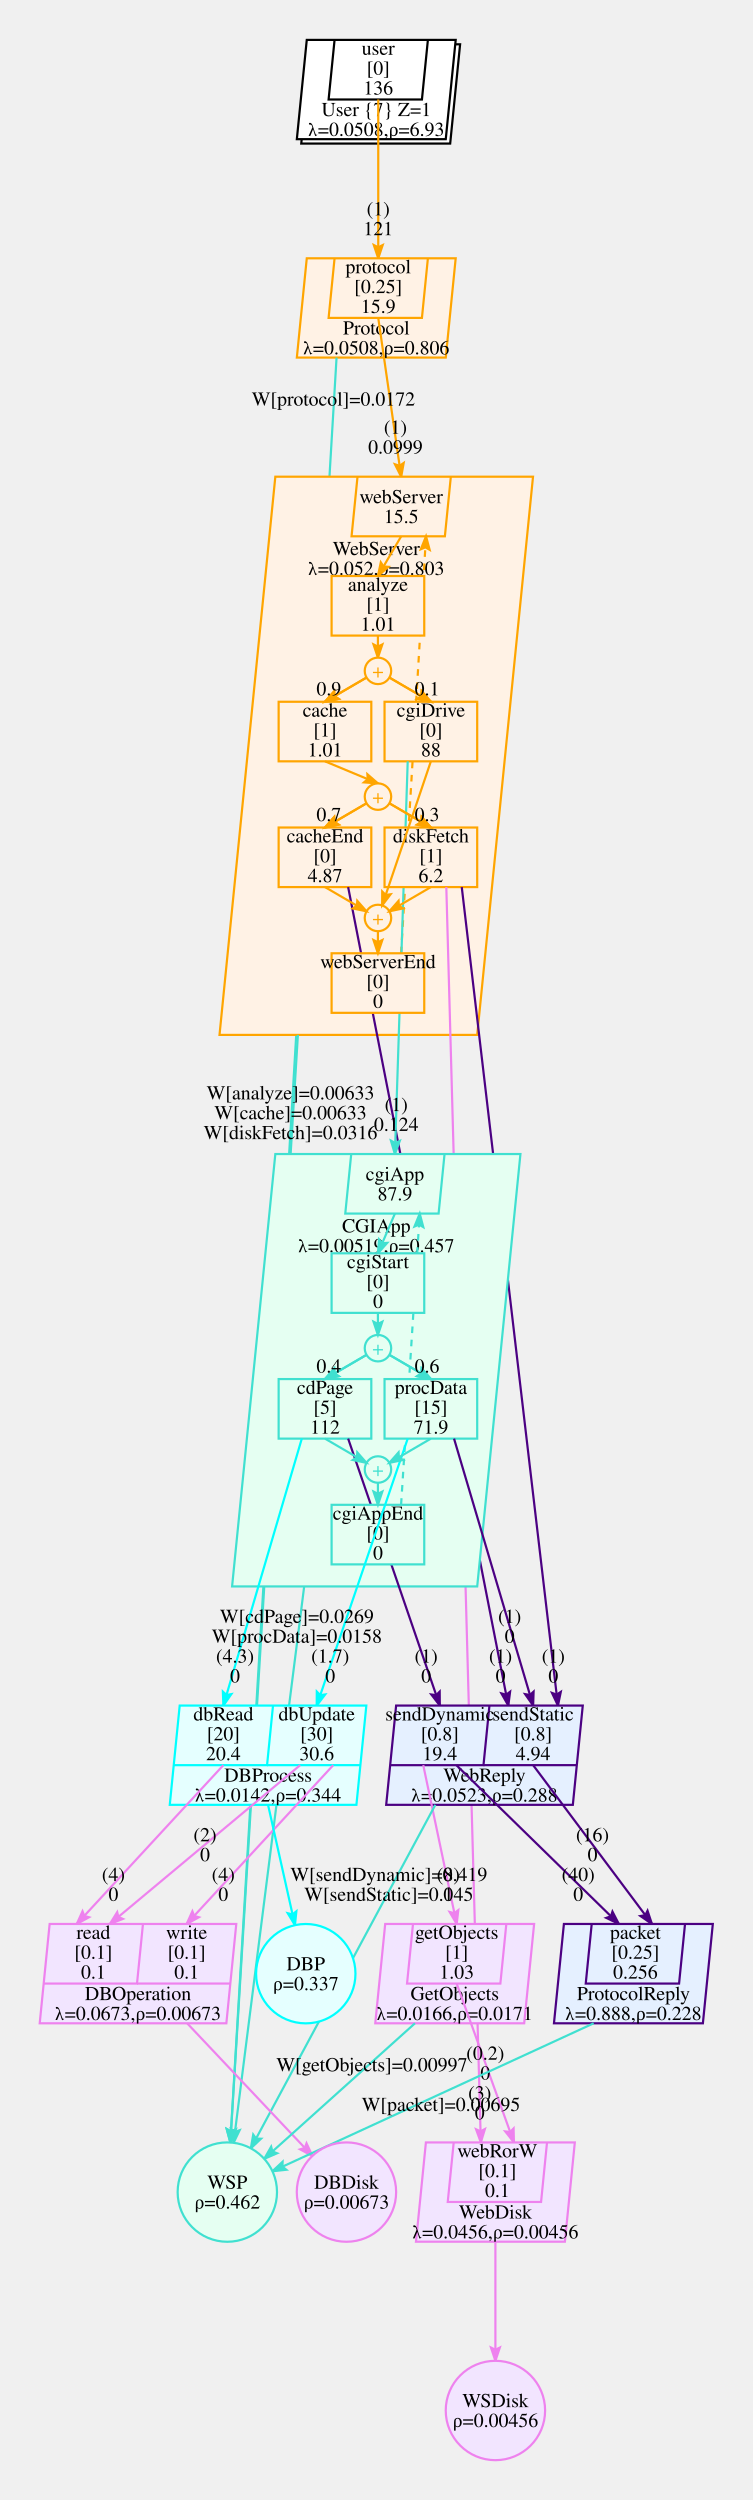
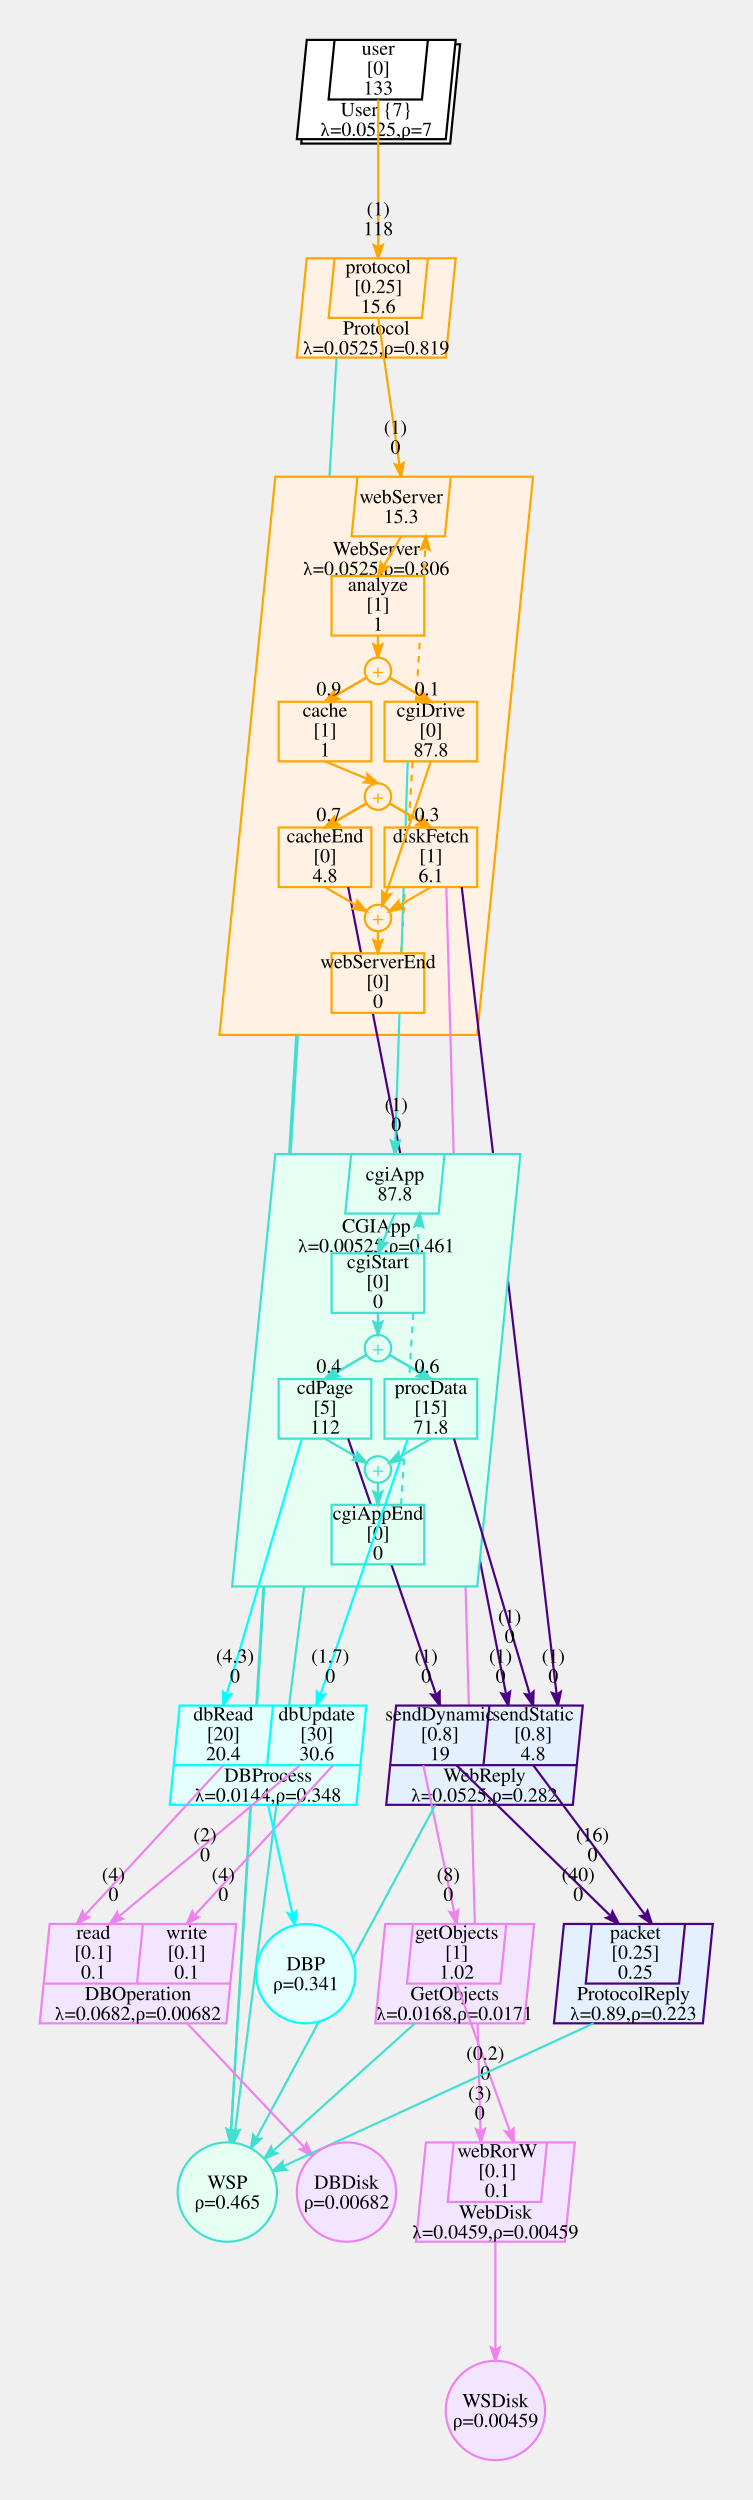
<svg xmlns="http://www.w3.org/2000/svg" width="4.737in" height="15.736in" viewBox="0 0 8528 28325">
  <polygon fill="#ffffff" stroke="black" stroke-width="25" points="3526.25,500 5213.75,500 5101.25,1625 3413.75,1625 " />
  <polygon fill="#ffffff" stroke="black" stroke-width="25" points="3476.25,450 5163.75,450 5051.25,1575 3363.75,1575 " />
-   <text x="4264" y="1538" font-family="Times" font-style="Roman" font-size="225" fill="black" text-anchor="middle">λ=0.0508,ρ=6.93</text>
-   <text x="4264" y="1313" font-family="Times" font-style="Roman" font-size="225" fill="black" text-anchor="middle">User {7} Z=1</text>
+   <text x="4264" y="1538" font-family="Times" font-style="Roman" font-size="225" fill="black" text-anchor="middle">λ=0.0525,ρ=7</text>
+   <text x="4264" y="1313" font-family="Times" font-style="Roman" font-size="225" fill="black" text-anchor="middle">User {7}</text>
  <polyline stroke="black" stroke-width="25" fill="none" points="3791.25,450 3723.75,1125 4781.25,1125 4848.75,450 " />
-   <text x="4286" y="1069" font-family="Times" font-style="Roman" font-size="225" fill="black" text-anchor="middle">136</text>
+   <text x="4286" y="1069" font-family="Times" font-style="Roman" font-size="225" fill="black" text-anchor="middle">133</text>
  <text x="4286" y="844" font-family="Times" font-style="Roman" font-size="225" fill="black" text-anchor="middle">[0]</text>
  <text x="4286" y="619" font-family="Times" font-style="Roman" font-size="225" fill="black" text-anchor="middle">user</text>
  <line x1="4286.25" y1="1125" x2="4286.25" y2="2925" stroke="Orange" stroke-width="25" />
  <polygon fill="Orange" stroke="Orange" stroke-width="25" points="4286.25,2925 4336.25,2775 4286.25,2800 4236.25,2775 " />
-   <text x="4286" y="2663" font-family="Times" font-style="Roman" font-size="225" fill="black" text-anchor="middle">121</text>
+   <text x="4286" y="2663" font-family="Times" font-style="Roman" font-size="225" fill="black" text-anchor="middle">118</text>
  <text x="4286" y="2438" font-family="Times" font-style="Roman" font-size="225" fill="black" text-anchor="middle">(1)</text>
  <polygon fill="#fff2e5" stroke="Orange" stroke-width="25" points="3476.25,2925 5163.75,2925 5051.25,4050 3363.75,4050 " />
-   <text x="4264" y="4013" font-family="Times" font-style="Roman" font-size="225" fill="black" text-anchor="middle">λ=0.0508,ρ=0.806</text>
+   <text x="4264" y="4013" font-family="Times" font-style="Roman" font-size="225" fill="black" text-anchor="middle">λ=0.0525,ρ=0.819</text>
  <text x="4264" y="3788" font-family="Times" font-style="Roman" font-size="225" fill="black" text-anchor="middle">Protocol</text>
  <polyline stroke="Orange" stroke-width="25" fill="none" points="3791.25,2925 3723.75,3600 4781.25,3600 4848.75,2925 " />
-   <text x="4286" y="3544" font-family="Times" font-style="Roman" font-size="225" fill="black" text-anchor="middle">15.9</text>
+   <text x="4286" y="3544" font-family="Times" font-style="Roman" font-size="225" fill="black" text-anchor="middle">15.6</text>
  <text x="4286" y="3319" font-family="Times" font-style="Roman" font-size="225" fill="black" text-anchor="middle">[0.25]</text>
  <text x="4286" y="3094" font-family="Times" font-style="Roman" font-size="225" fill="black" text-anchor="middle">protocol</text>
  <line x1="4286.25" y1="3600" x2="4546.25" y2="5400" stroke="Orange" stroke-width="25" />
  <polygon fill="Orange" stroke="Orange" stroke-width="25" points="4546.25,5400 4574.29,5244.39 4528.38,5276.28 4475.32,5258.69 " />
-   <text x="4481" y="5138" font-family="Times" font-style="Roman" font-size="225" fill="black" text-anchor="middle">0.0999</text>
+   <text x="4481" y="5138" font-family="Times" font-style="Roman" font-size="225" fill="black" text-anchor="middle">0</text>
  <text x="4481" y="4913" font-family="Times" font-style="Roman" font-size="225" fill="black" text-anchor="middle">(1)</text>
  <line x1="3813.75" y1="4050" x2="2609.68" y2="24276" stroke="Turquoise" stroke-width="25" />
  <polygon fill="Turquoise" stroke="Turquoise" stroke-width="25" points="2609.68,24276 2668.5,24129.2 2617.11,24151.2 2568.68,24123.3 " />
-   <text x="3778" y="4594" font-family="Times" font-style="Roman" font-size="225" fill="black" text-anchor="middle">W[protocol]=0.0172</text>
  <polygon fill="#fff2e5" stroke="Orange" stroke-width="25" points="3120,5400 6040,5400 5407.5,11725 2487.5,11725 " />
-   <text x="4264" y="6513" font-family="Times" font-style="Roman" font-size="225" fill="black" text-anchor="middle">λ=0.052,ρ=0.803</text>
+   <text x="4264" y="6513" font-family="Times" font-style="Roman" font-size="225" fill="black" text-anchor="middle">λ=0.0525,ρ=0.806</text>
  <text x="4264" y="6288" font-family="Times" font-style="Roman" font-size="225" fill="black" text-anchor="middle">WebServer</text>
  <polyline stroke="Orange" stroke-width="25" fill="none" points="4051.25,5400 3983.75,6075 5041.25,6075 5108.75,5400 " />
-   <text x="4546" y="5925" font-family="Times" font-style="Roman" font-size="225" fill="black" text-anchor="middle">15.5</text>
+   <text x="4546" y="5925" font-family="Times" font-style="Roman" font-size="225" fill="black" text-anchor="middle">15.3</text>
  <text x="4546" y="5700" font-family="Times" font-style="Roman" font-size="225" fill="black" text-anchor="middle">webServer</text>
  <line x1="4546.25" y1="6075" x2="4282.5" y2="6525" stroke="Orange" stroke-width="25" />
  <polygon fill="Orange" stroke="Orange" stroke-width="25" points="4282.5,6525 4401.49,6420.87 4345.71,6417.16 4315.21,6370.31 " />
  <line x1="4545" y1="10800" x2="4827.5" y2="6075" stroke-dasharray="75" stroke="Orange" stroke-width="25" />
  <polygon fill="Orange" stroke="Orange" stroke-width="25" points="4827.5,6075 4768.64,6221.75 4820.04,6199.78 4868.46,6227.72 " />
  <polygon fill="#fff2e5" stroke="Orange" stroke-width="25" points="3757.5,7200 3757.5,6525 4807.5,6525 4807.5,7200 3757.5,7200 " />
-   <text x="4283" y="7144" font-family="Times" font-style="Roman" font-size="225" fill="black" text-anchor="middle">1.01</text>
+   <text x="4283" y="7144" font-family="Times" font-style="Roman" font-size="225" fill="black" text-anchor="middle">1</text>
  <text x="4283" y="6919" font-family="Times" font-style="Roman" font-size="225" fill="black" text-anchor="middle">[1]</text>
  <text x="4283" y="6694" font-family="Times" font-style="Roman" font-size="225" fill="black" text-anchor="middle">analyze</text>
  <polygon fill="#fff2e5" stroke="Orange" stroke-width="25" points="3157.5,8625 3157.5,7950 4207.5,7950 4207.5,8625 3157.5,8625 " />
-   <text x="3683" y="8569" font-family="Times" font-style="Roman" font-size="225" fill="black" text-anchor="middle">1.01</text>
+   <text x="3683" y="8569" font-family="Times" font-style="Roman" font-size="225" fill="black" text-anchor="middle">1</text>
  <text x="3683" y="8344" font-family="Times" font-style="Roman" font-size="225" fill="black" text-anchor="middle">[1]</text>
  <text x="3683" y="8119" font-family="Times" font-style="Roman" font-size="225" fill="black" text-anchor="middle">cache</text>
  <polygon fill="#fff2e5" stroke="Orange" stroke-width="25" points="3157.5,10050 3157.5,9375 4207.5,9375 4207.5,10050 3157.5,10050 " />
  <line x1="3945" y1="10050" x2="5760" y2="19325" stroke="Indigo" stroke-width="25" />
  <polygon fill="Indigo" stroke="Indigo" stroke-width="25" points="5760,19325 5780.26,19168.2 5735.99,19202.3 5682.12,19187.4 " />
  <text x="5672" y="19063" font-family="Times" font-style="Roman" font-size="225" fill="black" text-anchor="middle">0</text>
  <text x="5672" y="18838" font-family="Times" font-style="Roman" font-size="225" fill="black" text-anchor="middle">(1)</text>
-   <text x="3683" y="9994" font-family="Times" font-style="Roman" font-size="225" fill="black" text-anchor="middle">4.87</text>
+   <text x="3683" y="9994" font-family="Times" font-style="Roman" font-size="225" fill="black" text-anchor="middle">4.8</text>
  <text x="3683" y="9769" font-family="Times" font-style="Roman" font-size="225" fill="black" text-anchor="middle">[0]</text>
  <text x="3683" y="9544" font-family="Times" font-style="Roman" font-size="225" fill="black" text-anchor="middle">cacheEnd</text>
  <polygon fill="#fff2e5" stroke="Orange" stroke-width="25" points="4357.5,8625 4357.5,7950 5407.5,7950 5407.5,8625 4357.5,8625 " />
  <line x1="4620" y1="8625" x2="4475" y2="13075" stroke="Turquoise" stroke-width="25" />
  <polygon fill="Turquoise" stroke="Turquoise" stroke-width="25" points="4475,13075 4529.86,12926.7 4479.07,12950.1 4429.91,12923.5 " />
-   <text x="4490" y="12813" font-family="Times" font-style="Roman" font-size="225" fill="black" text-anchor="middle">0.124</text>
+   <text x="4490" y="12813" font-family="Times" font-style="Roman" font-size="225" fill="black" text-anchor="middle">0</text>
  <text x="4490" y="12588" font-family="Times" font-style="Roman" font-size="225" fill="black" text-anchor="middle">(1)</text>
-   <text x="4883" y="8569" font-family="Times" font-style="Roman" font-size="225" fill="black" text-anchor="middle">88</text>
+   <text x="4883" y="8569" font-family="Times" font-style="Roman" font-size="225" fill="black" text-anchor="middle">87.8</text>
  <text x="4883" y="8344" font-family="Times" font-style="Roman" font-size="225" fill="black" text-anchor="middle">[0]</text>
  <text x="4883" y="8119" font-family="Times" font-style="Roman" font-size="225" fill="black" text-anchor="middle">cgiDrive</text>
  <polygon fill="#fff2e5" stroke="Orange" stroke-width="25" points="4357.5,10050 4357.5,9375 5407.5,9375 5407.5,10050 4357.5,10050 " />
  <line x1="5057.5" y1="10050" x2="5448.75" y2="24275" stroke="Violet" stroke-width="25" />
  <polygon fill="Violet" stroke="Violet" stroke-width="25" points="5448.75,24275 5494.61,24123.7 5445.31,24150 5394.64,24126.4 " />
  <text x="5436" y="24013" font-family="Times" font-style="Roman" font-size="225" fill="black" text-anchor="middle">0</text>
  <text x="5436" y="23788" font-family="Times" font-style="Roman" font-size="225" fill="black" text-anchor="middle">(3)</text>
  <line x1="5232.5" y1="10050" x2="6322.5" y2="19325" stroke="Indigo" stroke-width="25" />
  <polygon fill="Indigo" stroke="Indigo" stroke-width="25" points="6322.5,19325 6354.65,19170.2 6307.91,19200.9 6255.33,19181.9 " />
  <text x="6270" y="19063" font-family="Times" font-style="Roman" font-size="225" fill="black" text-anchor="middle">0</text>
  <text x="6270" y="18838" font-family="Times" font-style="Roman" font-size="225" fill="black" text-anchor="middle">(1)</text>
-   <text x="4883" y="9994" font-family="Times" font-style="Roman" font-size="225" fill="black" text-anchor="middle">6.2</text>
+   <text x="4883" y="9994" font-family="Times" font-style="Roman" font-size="225" fill="black" text-anchor="middle">6.1</text>
  <text x="4883" y="9769" font-family="Times" font-style="Roman" font-size="225" fill="black" text-anchor="middle">[1]</text>
  <text x="4883" y="9544" font-family="Times" font-style="Roman" font-size="225" fill="black" text-anchor="middle">diskFetch</text>
  <polygon fill="#fff2e5" stroke="Orange" stroke-width="25" points="3757.5,11475 3757.5,10800 4807.5,10800 4807.5,11475 3757.5,11475 " />
  <text x="4283" y="11419" font-family="Times" font-style="Roman" font-size="225" fill="black" text-anchor="middle">0</text>
  <text x="4283" y="11194" font-family="Times" font-style="Roman" font-size="225" fill="black" text-anchor="middle">[0]</text>
  <text x="4283" y="10969" font-family="Times" font-style="Roman" font-size="225" fill="black" text-anchor="middle">webServerEnd</text>
  <line x1="4282.5" y1="7200" x2="4282.5" y2="7450" stroke="Orange" stroke-width="25" />
  <polygon fill="Orange" stroke="Orange" stroke-width="25" points="4282.5,7450 4332.5,7300 4282.5,7325 4232.5,7300 " />
  <line x1="3682.5" y1="8625" x2="4282.5" y2="8875" stroke="Orange" stroke-width="25" />
  <polygon fill="Orange" stroke="Orange" stroke-width="25" points="4282.5,8875 4163.27,8771.15 4167.12,8826.92 4124.81,8863.46 " />
  <circle cx="4283" cy="7600" r="150" fill="#fff2e5" stroke="Orange" stroke-width="25" />
  <text x="4283" y="7675" font-family="Times" font-style="Roman" font-size="225" fill="Orange" text-anchor="middle">+</text>
  <line x1="4152.93" y1="7675.58" x2="3682.5" y2="7950" stroke="Orange" stroke-width="25" />
  <polygon fill="Orange" stroke="Orange" stroke-width="25" points="3682.5,7950 3837.26,7917.61 3790.47,7887.02 3786.87,7831.23 " />
  <line x1="4412.07" y1="7675.58" x2="4882.5" y2="7950" stroke="Orange" stroke-width="25" />
  <polygon fill="Orange" stroke="Orange" stroke-width="25" points="4882.5,7950 4778.13,7831.23 4774.53,7887.02 4727.74,7917.61 " />
  <line x1="4152.93" y1="7675.58" x2="3682.5" y2="7950" stroke="Orange" stroke-width="25" />
  <polygon fill="Orange" stroke="Orange" stroke-width="25" points="3682.5,7950 3837.26,7917.61 3790.47,7887.02 3786.87,7831.23 " />
  <line x1="4412.07" y1="7675.58" x2="4882.5" y2="7950" stroke="Orange" stroke-width="25" />
  <polygon fill="Orange" stroke="Orange" stroke-width="25" points="4882.5,7950 4778.13,7831.23 4774.53,7887.02 4727.74,7917.61 " />
  <text x="3726" y="7877" font-family="Times" font-style="Roman" font-size="225" fill="black" text-anchor="middle">0.9</text>
  <text x="4839" y="7877" font-family="Times" font-style="Roman" font-size="225" fill="black" text-anchor="middle">0.1</text>
  <circle cx="4283" cy="10400" r="150" fill="#fff2e5" stroke="Orange" stroke-width="25" />
  <text x="4283" y="10475" font-family="Times" font-style="Roman" font-size="225" fill="Orange" text-anchor="middle">+</text>
  <line x1="3682.5" y1="10050" x2="4152.93" y2="10324.4" stroke="Orange" stroke-width="25" />
  <polygon fill="Orange" stroke="Orange" stroke-width="25" points="4152.93,10324.4 4048.56,10205.6 4044.96,10261.4 3998.17,10292 " />
  <line x1="4882.5" y1="8625" x2="4330.53" y2="10257.9" stroke="Orange" stroke-width="25" />
  <polygon fill="Orange" stroke="Orange" stroke-width="25" points="4330.53,10257.9 4425.94,10131.8 4370.56,10139.5 4331.2,10099.8 " />
  <line x1="4882.5" y1="10050" x2="4412.07" y2="10324.4" stroke="Orange" stroke-width="25" />
  <polygon fill="Orange" stroke="Orange" stroke-width="25" points="4412.07,10324.4 4566.83,10292 4520.04,10261.4 4516.44,10205.6 " />
  <circle cx="4283" cy="9025" r="150" fill="#fff2e5" stroke="Orange" stroke-width="25" />
  <text x="4283" y="9100" font-family="Times" font-style="Roman" font-size="225" fill="Orange" text-anchor="middle">+</text>
  <line x1="4152.93" y1="9100.58" x2="3682.5" y2="9375" stroke="Orange" stroke-width="25" />
  <polygon fill="Orange" stroke="Orange" stroke-width="25" points="3682.5,9375 3837.26,9342.61 3790.47,9312.02 3786.87,9256.23 " />
  <line x1="4412.07" y1="9100.58" x2="4882.5" y2="9375" stroke="Orange" stroke-width="25" />
  <polygon fill="Orange" stroke="Orange" stroke-width="25" points="4882.5,9375 4778.13,9256.23 4774.53,9312.02 4727.74,9342.61 " />
  <line x1="4152.93" y1="9100.58" x2="3682.5" y2="9375" stroke="Orange" stroke-width="25" />
  <polygon fill="Orange" stroke="Orange" stroke-width="25" points="3682.5,9375 3837.26,9342.61 3790.47,9312.02 3786.87,9256.23 " />
  <line x1="4412.07" y1="9100.58" x2="4882.5" y2="9375" stroke="Orange" stroke-width="25" />
  <polygon fill="Orange" stroke="Orange" stroke-width="25" points="4882.5,9375 4778.13,9256.23 4774.53,9312.02 4727.74,9342.61 " />
  <text x="3726" y="9302" font-family="Times" font-style="Roman" font-size="225" fill="black" text-anchor="middle">0.7</text>
  <text x="4839" y="9302" font-family="Times" font-style="Roman" font-size="225" fill="black" text-anchor="middle">0.3</text>
  <line x1="4282.5" y1="10550" x2="4282.5" y2="10800" stroke="Orange" stroke-width="25" />
  <polygon fill="Orange" stroke="Orange" stroke-width="25" points="4282.5,10800 4332.5,10650 4282.5,10675 4232.5,10650 " />
  <line x1="3375.62" y1="11725" x2="2610.48" y2="24276" stroke="Turquoise" stroke-width="25" />
  <polygon fill="Turquoise" stroke="Turquoise" stroke-width="25" points="2610.48,24276 2669.51,24129.4 2618.08,24151.3 2569.7,24123.3 " />
-   <text x="3292" y="12906" font-family="Times" font-style="Roman" font-size="225" fill="black" text-anchor="middle">W[diskFetch]=0.0316</text>
-   <text x="3292" y="12681" font-family="Times" font-style="Roman" font-size="225" fill="black" text-anchor="middle">W[cache]=0.00633</text>
-   <text x="3292" y="12456" font-family="Times" font-style="Roman" font-size="225" fill="black" text-anchor="middle">W[analyze]=0.00633</text>
  <polygon fill="#e5fff2" stroke="Turquoise" stroke-width="25" points="3120,13075 5897.5,13075 5407.5,17975 2630,17975 " />
-   <text x="4264" y="14188" font-family="Times" font-style="Roman" font-size="225" fill="black" text-anchor="middle">λ=0.00519,ρ=0.457</text>
+   <text x="4264" y="14188" font-family="Times" font-style="Roman" font-size="225" fill="black" text-anchor="middle">λ=0.00525,ρ=0.461</text>
  <text x="4264" y="13963" font-family="Times" font-style="Roman" font-size="225" fill="black" text-anchor="middle">CGIApp</text>
  <polyline stroke="Turquoise" stroke-width="25" fill="none" points="3980,13075 3912.5,13750 4970,13750 5037.5,13075 " />
-   <text x="4475" y="13600" font-family="Times" font-style="Roman" font-size="225" fill="black" text-anchor="middle">87.9</text>
+   <text x="4475" y="13600" font-family="Times" font-style="Roman" font-size="225" fill="black" text-anchor="middle">87.8</text>
  <text x="4475" y="13375" font-family="Times" font-style="Roman" font-size="225" fill="black" text-anchor="middle">cgiApp</text>
  <line x1="4475" y1="13750" x2="4282.5" y2="14200" stroke="Turquoise" stroke-width="25" />
  <polygon fill="Turquoise" stroke="Turquoise" stroke-width="25" points="4282.5,14200 4387.47,14081.8 4331.66,14085.1 4295.52,14042.4 " />
  <line x1="4545" y1="17050" x2="4756.25" y2="13750" stroke-dasharray="75" stroke="Turquoise" stroke-width="25" />
  <polygon fill="Turquoise" stroke="Turquoise" stroke-width="25" points="4756.25,13750 4696.77,13896.5 4748.26,13874.7 4796.57,13902.9 " />
  <polygon fill="#e5fff2" stroke="Turquoise" stroke-width="25" points="3157.5,16300 3157.5,15625 4207.5,15625 4207.5,16300 3157.5,16300 " />
  <line x1="3420" y1="16300" x2="2531.25" y2="19325" stroke="Cyan" stroke-width="25" />
  <polygon fill="Cyan" stroke="Cyan" stroke-width="25" points="2531.25,19325 2621.51,19195.2 2566.49,19205.1 2525.56,19167 " />
  <text x="2663" y="19063" font-family="Times" font-style="Roman" font-size="225" fill="black" text-anchor="middle">0</text>
  <text x="2663" y="18838" font-family="Times" font-style="Roman" font-size="225" fill="black" text-anchor="middle">(4.3)</text>
  <line x1="3945" y1="16300" x2="4983.75" y2="19325" stroke="Indigo" stroke-width="25" />
  <polygon fill="Indigo" stroke="Indigo" stroke-width="25" points="4983.75,19325 4982.32,19166.9 4943.15,19206.8 4887.74,19199.4 " />
  <text x="4829" y="19063" font-family="Times" font-style="Roman" font-size="225" fill="black" text-anchor="middle">0</text>
  <text x="4829" y="18838" font-family="Times" font-style="Roman" font-size="225" fill="black" text-anchor="middle">(1)</text>
  <text x="3683" y="16244" font-family="Times" font-style="Roman" font-size="225" fill="black" text-anchor="middle">112</text>
  <text x="3683" y="16019" font-family="Times" font-style="Roman" font-size="225" fill="black" text-anchor="middle">[5]</text>
  <text x="3683" y="15794" font-family="Times" font-style="Roman" font-size="225" fill="black" text-anchor="middle">cdPage</text>
  <polygon fill="#e5fff2" stroke="Turquoise" stroke-width="25" points="3757.5,17725 3757.5,17050 4807.5,17050 4807.5,17725 3757.5,17725 " />
  <text x="4283" y="17669" font-family="Times" font-style="Roman" font-size="225" fill="black" text-anchor="middle">0</text>
  <text x="4283" y="17444" font-family="Times" font-style="Roman" font-size="225" fill="black" text-anchor="middle">[0]</text>
  <text x="4283" y="17219" font-family="Times" font-style="Roman" font-size="225" fill="black" text-anchor="middle">cgiAppEnd</text>
  <polygon fill="#e5fff2" stroke="Turquoise" stroke-width="25" points="3757.5,14875 3757.5,14200 4807.5,14200 4807.5,14875 3757.5,14875 " />
  <text x="4283" y="14819" font-family="Times" font-style="Roman" font-size="225" fill="black" text-anchor="middle">0</text>
  <text x="4283" y="14594" font-family="Times" font-style="Roman" font-size="225" fill="black" text-anchor="middle">[0]</text>
  <text x="4283" y="14369" font-family="Times" font-style="Roman" font-size="225" fill="black" text-anchor="middle">cgiStart</text>
  <polygon fill="#e5fff2" stroke="Turquoise" stroke-width="25" points="4357.5,16300 4357.5,15625 5407.5,15625 5407.5,16300 4357.5,16300 " />
  <line x1="4620" y1="16300" x2="3588.75" y2="19325" stroke="Cyan" stroke-width="25" />
  <polygon fill="Cyan" stroke="Cyan" stroke-width="25" points="3588.75,19325 3684.48,19199.2 3629.08,19206.7 3589.83,19166.9 " />
  <text x="3742" y="19063" font-family="Times" font-style="Roman" font-size="225" fill="black" text-anchor="middle">0</text>
  <text x="3742" y="18838" font-family="Times" font-style="Roman" font-size="225" fill="black" text-anchor="middle">(1.7)</text>
  <line x1="5145" y1="16300" x2="6041.25" y2="19325" stroke="Indigo" stroke-width="25" />
  <polygon fill="Indigo" stroke="Indigo" stroke-width="25" points="6041.25,19325 6046.58,19167 6005.74,19205.1 5950.7,19195.4 " />
  <text x="5775" y="18613" font-family="Times" font-style="Roman" font-size="225" fill="black" text-anchor="middle">0</text>
  <text x="5775" y="18388" font-family="Times" font-style="Roman" font-size="225" fill="black" text-anchor="middle">(1)</text>
-   <text x="4883" y="16244" font-family="Times" font-style="Roman" font-size="225" fill="black" text-anchor="middle">71.9</text>
+   <text x="4883" y="16244" font-family="Times" font-style="Roman" font-size="225" fill="black" text-anchor="middle">71.8</text>
  <text x="4883" y="16019" font-family="Times" font-style="Roman" font-size="225" fill="black" text-anchor="middle">[15]</text>
  <text x="4883" y="15794" font-family="Times" font-style="Roman" font-size="225" fill="black" text-anchor="middle">procData</text>
  <circle cx="4283" cy="16650" r="150" fill="#e5fff2" stroke="Turquoise" stroke-width="25" />
  <text x="4283" y="16725" font-family="Times" font-style="Roman" font-size="225" fill="Turquoise" text-anchor="middle">+</text>
  <line x1="4882.5" y1="16300" x2="4412.07" y2="16574.4" stroke="Turquoise" stroke-width="25" />
  <polygon fill="Turquoise" stroke="Turquoise" stroke-width="25" points="4412.07,16574.4 4566.83,16542 4520.04,16511.4 4516.44,16455.6 " />
  <line x1="3682.5" y1="16300" x2="4152.93" y2="16574.4" stroke="Turquoise" stroke-width="25" />
  <polygon fill="Turquoise" stroke="Turquoise" stroke-width="25" points="4152.93,16574.4 4048.56,16455.6 4044.96,16511.4 3998.17,16542 " />
  <circle cx="4283" cy="15275" r="150" fill="#e5fff2" stroke="Turquoise" stroke-width="25" />
  <text x="4283" y="15350" font-family="Times" font-style="Roman" font-size="225" fill="Turquoise" text-anchor="middle">+</text>
  <line x1="4412.07" y1="15350.6" x2="4882.5" y2="15625" stroke="Turquoise" stroke-width="25" />
  <polygon fill="Turquoise" stroke="Turquoise" stroke-width="25" points="4882.5,15625 4778.13,15506.2 4774.53,15562 4727.74,15592.6 " />
  <line x1="4152.93" y1="15350.6" x2="3682.5" y2="15625" stroke="Turquoise" stroke-width="25" />
  <polygon fill="Turquoise" stroke="Turquoise" stroke-width="25" points="3682.5,15625 3837.26,15592.6 3790.47,15562 3786.87,15506.2 " />
  <line x1="4412.07" y1="15350.6" x2="4882.5" y2="15625" stroke="Turquoise" stroke-width="25" />
  <polygon fill="Turquoise" stroke="Turquoise" stroke-width="25" points="4882.5,15625 4778.13,15506.2 4774.53,15562 4727.74,15592.6 " />
  <line x1="4152.93" y1="15350.6" x2="3682.5" y2="15625" stroke="Turquoise" stroke-width="25" />
  <polygon fill="Turquoise" stroke="Turquoise" stroke-width="25" points="3682.5,15625 3837.26,15592.6 3790.47,15562 3786.87,15506.2 " />
  <text x="4839" y="15552" font-family="Times" font-style="Roman" font-size="225" fill="black" text-anchor="middle">0.6</text>
  <text x="3726" y="15552" font-family="Times" font-style="Roman" font-size="225" fill="black" text-anchor="middle">0.4</text>
  <line x1="4282.5" y1="16800" x2="4282.5" y2="17050" stroke="Turquoise" stroke-width="25" />
  <polygon fill="Turquoise" stroke="Turquoise" stroke-width="25" points="4282.5,17050 4332.5,16900 4282.5,16925 4232.5,16900 " />
  <line x1="4282.5" y1="14875" x2="4282.5" y2="15125" stroke="Turquoise" stroke-width="25" />
  <polygon fill="Turquoise" stroke="Turquoise" stroke-width="25" points="4282.5,15125 4332.5,14975 4282.5,15000 4232.5,14975 " />
  <line x1="3446.88" y1="17975" x2="2647.05" y2="24279.5" stroke="Turquoise" stroke-width="25" />
  <polygon fill="Turquoise" stroke="Turquoise" stroke-width="25" points="2647.05,24279.5 2715.53,24137 2662.78,24155.5 2616.32,24124.4 " />
-   <text x="3364" y="18613" font-family="Times" font-style="Roman" font-size="225" fill="black" text-anchor="middle">W[procData]=0.0158</text>
-   <text x="3364" y="18388" font-family="Times" font-style="Roman" font-size="225" fill="black" text-anchor="middle">W[cdPage]=0.0269</text>
  <polygon fill="#e5ffff" stroke="Cyan" stroke-width="25" points="2036.25,19325 4151.25,19325 4038.75,20450 1923.75,20450 " />
-   <text x="3038" y="20413" font-family="Times" font-style="Roman" font-size="225" fill="black" text-anchor="middle">λ=0.0142,ρ=0.344</text>
+   <text x="3038" y="20413" font-family="Times" font-style="Roman" font-size="225" fill="black" text-anchor="middle">λ=0.0144,ρ=0.348</text>
  <text x="3038" y="20188" font-family="Times" font-style="Roman" font-size="225" fill="black" text-anchor="middle">DBProcess</text>
  <polyline stroke="Cyan" stroke-width="25" fill="none" points="1968.75,20000 3026.25,20000 3093.75,19325 " />
  <text x="2531" y="19944" font-family="Times" font-style="Roman" font-size="225" fill="black" text-anchor="middle">20.4</text>
  <text x="2531" y="19719" font-family="Times" font-style="Roman" font-size="225" fill="black" text-anchor="middle">[20]</text>
  <text x="2531" y="19494" font-family="Times" font-style="Roman" font-size="225" fill="black" text-anchor="middle">dbRead</text>
  <line x1="2531.25" y1="20000" x2="870" y2="21800" stroke="Violet" stroke-width="25" />
  <polygon fill="Violet" stroke="Violet" stroke-width="25" points="870,21800 1008.48,21723.7 954.777,21708.1 934.989,21655.9 " />
  <text x="1285" y="21538" font-family="Times" font-style="Roman" font-size="225" fill="black" text-anchor="middle">0</text>
  <text x="1285" y="21313" font-family="Times" font-style="Roman" font-size="225" fill="black" text-anchor="middle">(4)</text>
  <line x1="3026.25" y1="20000" x2="4083.75" y2="20000" stroke="Cyan" stroke-width="25" />
  <text x="3589" y="19944" font-family="Times" font-style="Roman" font-size="225" fill="black" text-anchor="middle">30.6</text>
  <text x="3589" y="19719" font-family="Times" font-style="Roman" font-size="225" fill="black" text-anchor="middle">[30]</text>
  <text x="3589" y="19494" font-family="Times" font-style="Roman" font-size="225" fill="black" text-anchor="middle">dbUpdate</text>
  <line x1="3401.25" y1="20000" x2="1245" y2="21800" stroke="Violet" stroke-width="25" />
  <polygon fill="Violet" stroke="Violet" stroke-width="25" points="1245,21800 1392.19,21742.3 1340.96,21719.9 1328.11,21665.5 " />
  <text x="2323" y="21088" font-family="Times" font-style="Roman" font-size="225" fill="black" text-anchor="middle">0</text>
  <text x="2323" y="20863" font-family="Times" font-style="Roman" font-size="225" fill="black" text-anchor="middle">(2)</text>
  <line x1="3776.25" y1="20000" x2="2115" y2="21800" stroke="Violet" stroke-width="25" />
  <polygon fill="Violet" stroke="Violet" stroke-width="25" points="2115,21800 2253.48,21723.7 2199.78,21708.1 2179.99,21655.9 " />
  <text x="2530" y="21538" font-family="Times" font-style="Roman" font-size="225" fill="black" text-anchor="middle">0</text>
  <text x="2530" y="21313" font-family="Times" font-style="Roman" font-size="225" fill="black" text-anchor="middle">(4)</text>
  <line x1="3037.5" y1="20450" x2="3342.29" y2="21813.5" stroke="Cyan" stroke-width="25" />
  <polygon fill="Cyan" stroke="Cyan" stroke-width="25" points="3342.29,21813.5 3358.37,21656.3 3315.02,21691.6 3260.78,21678.1 " />
  <polygon fill="#e5f0ff" stroke="Indigo" stroke-width="25" points="4488.75,19325 6603.75,19325 6491.25,20450 4376.25,20450 " />
-   <text x="5490" y="20413" font-family="Times" font-style="Roman" font-size="225" fill="black" text-anchor="middle">λ=0.0523,ρ=0.288</text>
+   <text x="5490" y="20413" font-family="Times" font-style="Roman" font-size="225" fill="black" text-anchor="middle">λ=0.0525,ρ=0.282</text>
  <text x="5490" y="20188" font-family="Times" font-style="Roman" font-size="225" fill="black" text-anchor="middle">WebReply</text>
  <polyline stroke="Indigo" stroke-width="25" fill="none" points="4421.25,20000 5478.75,20000 5546.25,19325 " />
-   <text x="4984" y="19944" font-family="Times" font-style="Roman" font-size="225" fill="black" text-anchor="middle">19.4</text>
+   <text x="4984" y="19944" font-family="Times" font-style="Roman" font-size="225" fill="black" text-anchor="middle">19</text>
  <text x="4984" y="19719" font-family="Times" font-style="Roman" font-size="225" fill="black" text-anchor="middle">[0.8]</text>
  <text x="4984" y="19494" font-family="Times" font-style="Roman" font-size="225" fill="black" text-anchor="middle">sendDynamic</text>
  <line x1="4796.25" y1="20000" x2="5175" y2="21800" stroke="Violet" stroke-width="25" />
  <polygon fill="Violet" stroke="Violet" stroke-width="25" points="5175,21800 5193.04,21642.9 5149.26,21677.7 5095.19,21663.5 " />
  <text x="5080" y="21538" font-family="Times" font-style="Roman" font-size="225" fill="black" text-anchor="middle">0</text>
  <text x="5080" y="21313" font-family="Times" font-style="Roman" font-size="225" fill="black" text-anchor="middle">(8)</text>
  <line x1="5171.25" y1="20000" x2="7012.5" y2="21800" stroke="Indigo" stroke-width="25" />
  <polygon fill="Indigo" stroke="Indigo" stroke-width="25" points="7012.5,21800 6940.19,21659.4 6923.12,21712.6 6870.29,21730.9 " />
  <text x="6552" y="21538" font-family="Times" font-style="Roman" font-size="225" fill="black" text-anchor="middle">0</text>
  <text x="6552" y="21313" font-family="Times" font-style="Roman" font-size="225" fill="black" text-anchor="middle">(40)</text>
  <line x1="5478.75" y1="20000" x2="6536.25" y2="20000" stroke="Indigo" stroke-width="25" />
-   <text x="6041" y="19944" font-family="Times" font-style="Roman" font-size="225" fill="black" text-anchor="middle">4.94</text>
+   <text x="6041" y="19944" font-family="Times" font-style="Roman" font-size="225" fill="black" text-anchor="middle">4.8</text>
  <text x="6041" y="19719" font-family="Times" font-style="Roman" font-size="225" fill="black" text-anchor="middle">[0.8]</text>
  <text x="6041" y="19494" font-family="Times" font-style="Roman" font-size="225" fill="black" text-anchor="middle">sendStatic</text>
  <line x1="6041.25" y1="20000" x2="7387.5" y2="21800" stroke="Indigo" stroke-width="25" />
  <polygon fill="Indigo" stroke="Indigo" stroke-width="25" points="7387.5,21800 7337.7,21649.9 7312.63,21699.9 7257.62,21709.8 " />
  <text x="6714" y="21088" font-family="Times" font-style="Roman" font-size="225" fill="black" text-anchor="middle">0</text>
  <text x="6714" y="20863" font-family="Times" font-style="Roman" font-size="225" fill="black" text-anchor="middle">(16)</text>
  <line x1="4933.12" y1="20450" x2="2842.44" y2="24342" stroke="Turquoise" stroke-width="25" />
  <polygon fill="Turquoise" stroke="Turquoise" stroke-width="25" points="2842.44,24342 2957.47,24233.5 2901.59,24231.9 2869.38,24186.2 " />
-   <text x="4406" y="21538" font-family="Times" font-style="Roman" font-size="225" fill="black" text-anchor="middle">W[sendStatic]=0.145</text>
-   <text x="4406" y="21313" font-family="Times" font-style="Roman" font-size="225" fill="black" text-anchor="middle">W[sendDynamic]=0.419</text>
  <polygon fill="#f2e5ff" stroke="Violet" stroke-width="25" points="562.5,21800 2677.5,21800 2565,22925 450,22925 " />
-   <text x="1564" y="22888" font-family="Times" font-style="Roman" font-size="225" fill="black" text-anchor="middle">λ=0.0673,ρ=0.00673</text>
+   <text x="1564" y="22888" font-family="Times" font-style="Roman" font-size="225" fill="black" text-anchor="middle">λ=0.0682,ρ=0.00682</text>
  <text x="1564" y="22663" font-family="Times" font-style="Roman" font-size="225" fill="black" text-anchor="middle">DBOperation</text>
  <polyline stroke="Violet" stroke-width="25" fill="none" points="495,22475 1552.5,22475 1620,21800 " />
  <text x="1058" y="22419" font-family="Times" font-style="Roman" font-size="225" fill="black" text-anchor="middle">0.1</text>
  <text x="1058" y="22194" font-family="Times" font-style="Roman" font-size="225" fill="black" text-anchor="middle">[0.1]</text>
  <text x="1058" y="21969" font-family="Times" font-style="Roman" font-size="225" fill="black" text-anchor="middle">read</text>
  <line x1="1552.5" y1="22475" x2="2610" y2="22475" stroke="Violet" stroke-width="25" />
  <text x="2115" y="22419" font-family="Times" font-style="Roman" font-size="225" fill="black" text-anchor="middle">0.1</text>
  <text x="2115" y="22194" font-family="Times" font-style="Roman" font-size="225" fill="black" text-anchor="middle">[0.1]</text>
  <text x="2115" y="21969" font-family="Times" font-style="Roman" font-size="225" fill="black" text-anchor="middle">write</text>
  <line x1="2120.62" y1="22925" x2="3540.09" y2="24428.5" stroke="Violet" stroke-width="25" />
  <polygon fill="Violet" stroke="Violet" stroke-width="25" points="3540.09,24428.5 3473.48,24285.1 3454.28,24337.6 3400.76,24353.7 " />
  <circle cx="3465" cy="22363" r="563" fill="#e5ffff" stroke="Cyan" stroke-width="25" />
-   <text x="3465" y="22550" font-family="Times" font-style="Roman" font-size="225" fill="black" text-anchor="middle">ρ=0.337</text>
+   <text x="3465" y="22550" font-family="Times" font-style="Roman" font-size="225" fill="black" text-anchor="middle">ρ=0.341</text>
  <text x="3465" y="22325" font-family="Times" font-style="Roman" font-size="225" fill="black" text-anchor="middle">DBP</text>
  <polygon fill="#f2e5ff" stroke="Violet" stroke-width="25" points="4365,21800 6052.5,21800 5940,22925 4252.5,22925 " />
-   <text x="5153" y="22888" font-family="Times" font-style="Roman" font-size="225" fill="black" text-anchor="middle">λ=0.0166,ρ=0.0171</text>
+   <text x="5153" y="22888" font-family="Times" font-style="Roman" font-size="225" fill="black" text-anchor="middle">λ=0.0168,ρ=0.0171</text>
  <text x="5153" y="22663" font-family="Times" font-style="Roman" font-size="225" fill="black" text-anchor="middle">GetObjects</text>
  <polyline stroke="Violet" stroke-width="25" fill="none" points="4680,21800 4612.5,22475 5670,22475 5737.5,21800 " />
-   <text x="5175" y="22419" font-family="Times" font-style="Roman" font-size="225" fill="black" text-anchor="middle">1.03</text>
+   <text x="5175" y="22419" font-family="Times" font-style="Roman" font-size="225" fill="black" text-anchor="middle">1.02</text>
  <text x="5175" y="22194" font-family="Times" font-style="Roman" font-size="225" fill="black" text-anchor="middle">[1]</text>
  <text x="5175" y="21969" font-family="Times" font-style="Roman" font-size="225" fill="black" text-anchor="middle">getObjects</text>
  <line x1="5175" y1="22475" x2="5823.75" y2="24275" stroke="Violet" stroke-width="25" />
  <polygon fill="Violet" stroke="Violet" stroke-width="25" points="5823.75,24275 5819.93,24116.9 5781.37,24157.4 5725.85,24150.8 " />
  <text x="5499" y="23563" font-family="Times" font-style="Roman" font-size="225" fill="black" text-anchor="middle">0</text>
  <text x="5499" y="23338" font-family="Times" font-style="Roman" font-size="225" fill="black" text-anchor="middle">(0.2)</text>
  <line x1="4702.5" y1="22925" x2="2994.46" y2="24461.3" stroke="Turquoise" stroke-width="25" />
  <polygon fill="Turquoise" stroke="Turquoise" stroke-width="25" points="2994.46,24461.3 3139.42,24398.2 3087.4,24377.7 3072.55,24323.8 " />
-   <text x="4214" y="23469" font-family="Times" font-style="Roman" font-size="225" fill="black" text-anchor="middle">W[getObjects]=0.00997</text>
  <polygon fill="#e5f0ff" stroke="Indigo" stroke-width="25" points="6390,21800 8077.5,21800 7965,22925 6277.5,22925 " />
-   <text x="7178" y="22888" font-family="Times" font-style="Roman" font-size="225" fill="black" text-anchor="middle">λ=0.888,ρ=0.228</text>
+   <text x="7178" y="22888" font-family="Times" font-style="Roman" font-size="225" fill="black" text-anchor="middle">λ=0.89,ρ=0.223</text>
  <text x="7178" y="22663" font-family="Times" font-style="Roman" font-size="225" fill="black" text-anchor="middle">ProtocolReply</text>
  <polyline stroke="Indigo" stroke-width="25" fill="none" points="6705,21800 6637.5,22475 7695,22475 7762.5,21800 " />
-   <text x="7200" y="22419" font-family="Times" font-style="Roman" font-size="225" fill="black" text-anchor="middle">0.256</text>
+   <text x="7200" y="22419" font-family="Times" font-style="Roman" font-size="225" fill="black" text-anchor="middle">0.25</text>
  <text x="7200" y="22194" font-family="Times" font-style="Roman" font-size="225" fill="black" text-anchor="middle">[0.25]</text>
  <text x="7200" y="21969" font-family="Times" font-style="Roman" font-size="225" fill="black" text-anchor="middle">packet</text>
  <line x1="6727.5" y1="22925" x2="3087.14" y2="24602.1" stroke="Turquoise" stroke-width="25" />
  <polygon fill="Turquoise" stroke="Turquoise" stroke-width="25" points="3087.14,24602.1 3244.3,24584.8 3200.67,24549.8 3202.45,24494 " />
-   <text x="4997" y="23919" font-family="Times" font-style="Roman" font-size="225" fill="black" text-anchor="middle">W[packet]=0.00695</text>
  <circle cx="2576" cy="24838" r="563" fill="#e5fff2" stroke="Turquoise" stroke-width="25" />
-   <text x="2576" y="25025" font-family="Times" font-style="Roman" font-size="225" fill="black" text-anchor="middle">ρ=0.462</text>
+   <text x="2576" y="25025" font-family="Times" font-style="Roman" font-size="225" fill="black" text-anchor="middle">ρ=0.465</text>
  <text x="2576" y="24800" font-family="Times" font-style="Roman" font-size="225" fill="black" text-anchor="middle">WSP</text>
  <circle cx="3926" cy="24838" r="563" fill="#f2e5ff" stroke="Violet" stroke-width="25" />
-   <text x="3926" y="25025" font-family="Times" font-style="Roman" font-size="225" fill="black" text-anchor="middle">ρ=0.00673</text>
+   <text x="3926" y="25025" font-family="Times" font-style="Roman" font-size="225" fill="black" text-anchor="middle">ρ=0.00682</text>
  <text x="3926" y="24800" font-family="Times" font-style="Roman" font-size="225" fill="black" text-anchor="middle">DBDisk</text>
  <polygon fill="#f2e5ff" stroke="Violet" stroke-width="25" points="4826.25,24275 6513.75,24275 6401.25,25400 4713.75,25400 " />
-   <text x="5614" y="25363" font-family="Times" font-style="Roman" font-size="225" fill="black" text-anchor="middle">λ=0.0456,ρ=0.00456</text>
+   <text x="5614" y="25363" font-family="Times" font-style="Roman" font-size="225" fill="black" text-anchor="middle">λ=0.0459,ρ=0.00459</text>
  <text x="5614" y="25138" font-family="Times" font-style="Roman" font-size="225" fill="black" text-anchor="middle">WebDisk</text>
  <polyline stroke="Violet" stroke-width="25" fill="none" points="5141.25,24275 5073.75,24950 6131.25,24950 6198.75,24275 " />
  <text x="5636" y="24894" font-family="Times" font-style="Roman" font-size="225" fill="black" text-anchor="middle">0.1</text>
  <text x="5636" y="24669" font-family="Times" font-style="Roman" font-size="225" fill="black" text-anchor="middle">[0.1]</text>
  <text x="5636" y="24444" font-family="Times" font-style="Roman" font-size="225" fill="black" text-anchor="middle">webRorW</text>
  <line x1="5613.75" y1="25400" x2="5613.75" y2="26750" stroke="Violet" stroke-width="25" />
  <polygon fill="Violet" stroke="Violet" stroke-width="25" points="5613.75,26750 5663.75,26600 5613.75,26625 5563.75,26600 " />
  <circle cx="5614" cy="27313" r="563" fill="#f2e5ff" stroke="Violet" stroke-width="25" />
-   <text x="5614" y="27500" font-family="Times" font-style="Roman" font-size="225" fill="black" text-anchor="middle">ρ=0.00456</text>
+   <text x="5614" y="27500" font-family="Times" font-style="Roman" font-size="225" fill="black" text-anchor="middle">ρ=0.00459</text>
  <text x="5614" y="27275" font-family="Times" font-style="Roman" font-size="225" fill="black" text-anchor="middle">WSDisk</text>
</svg>
